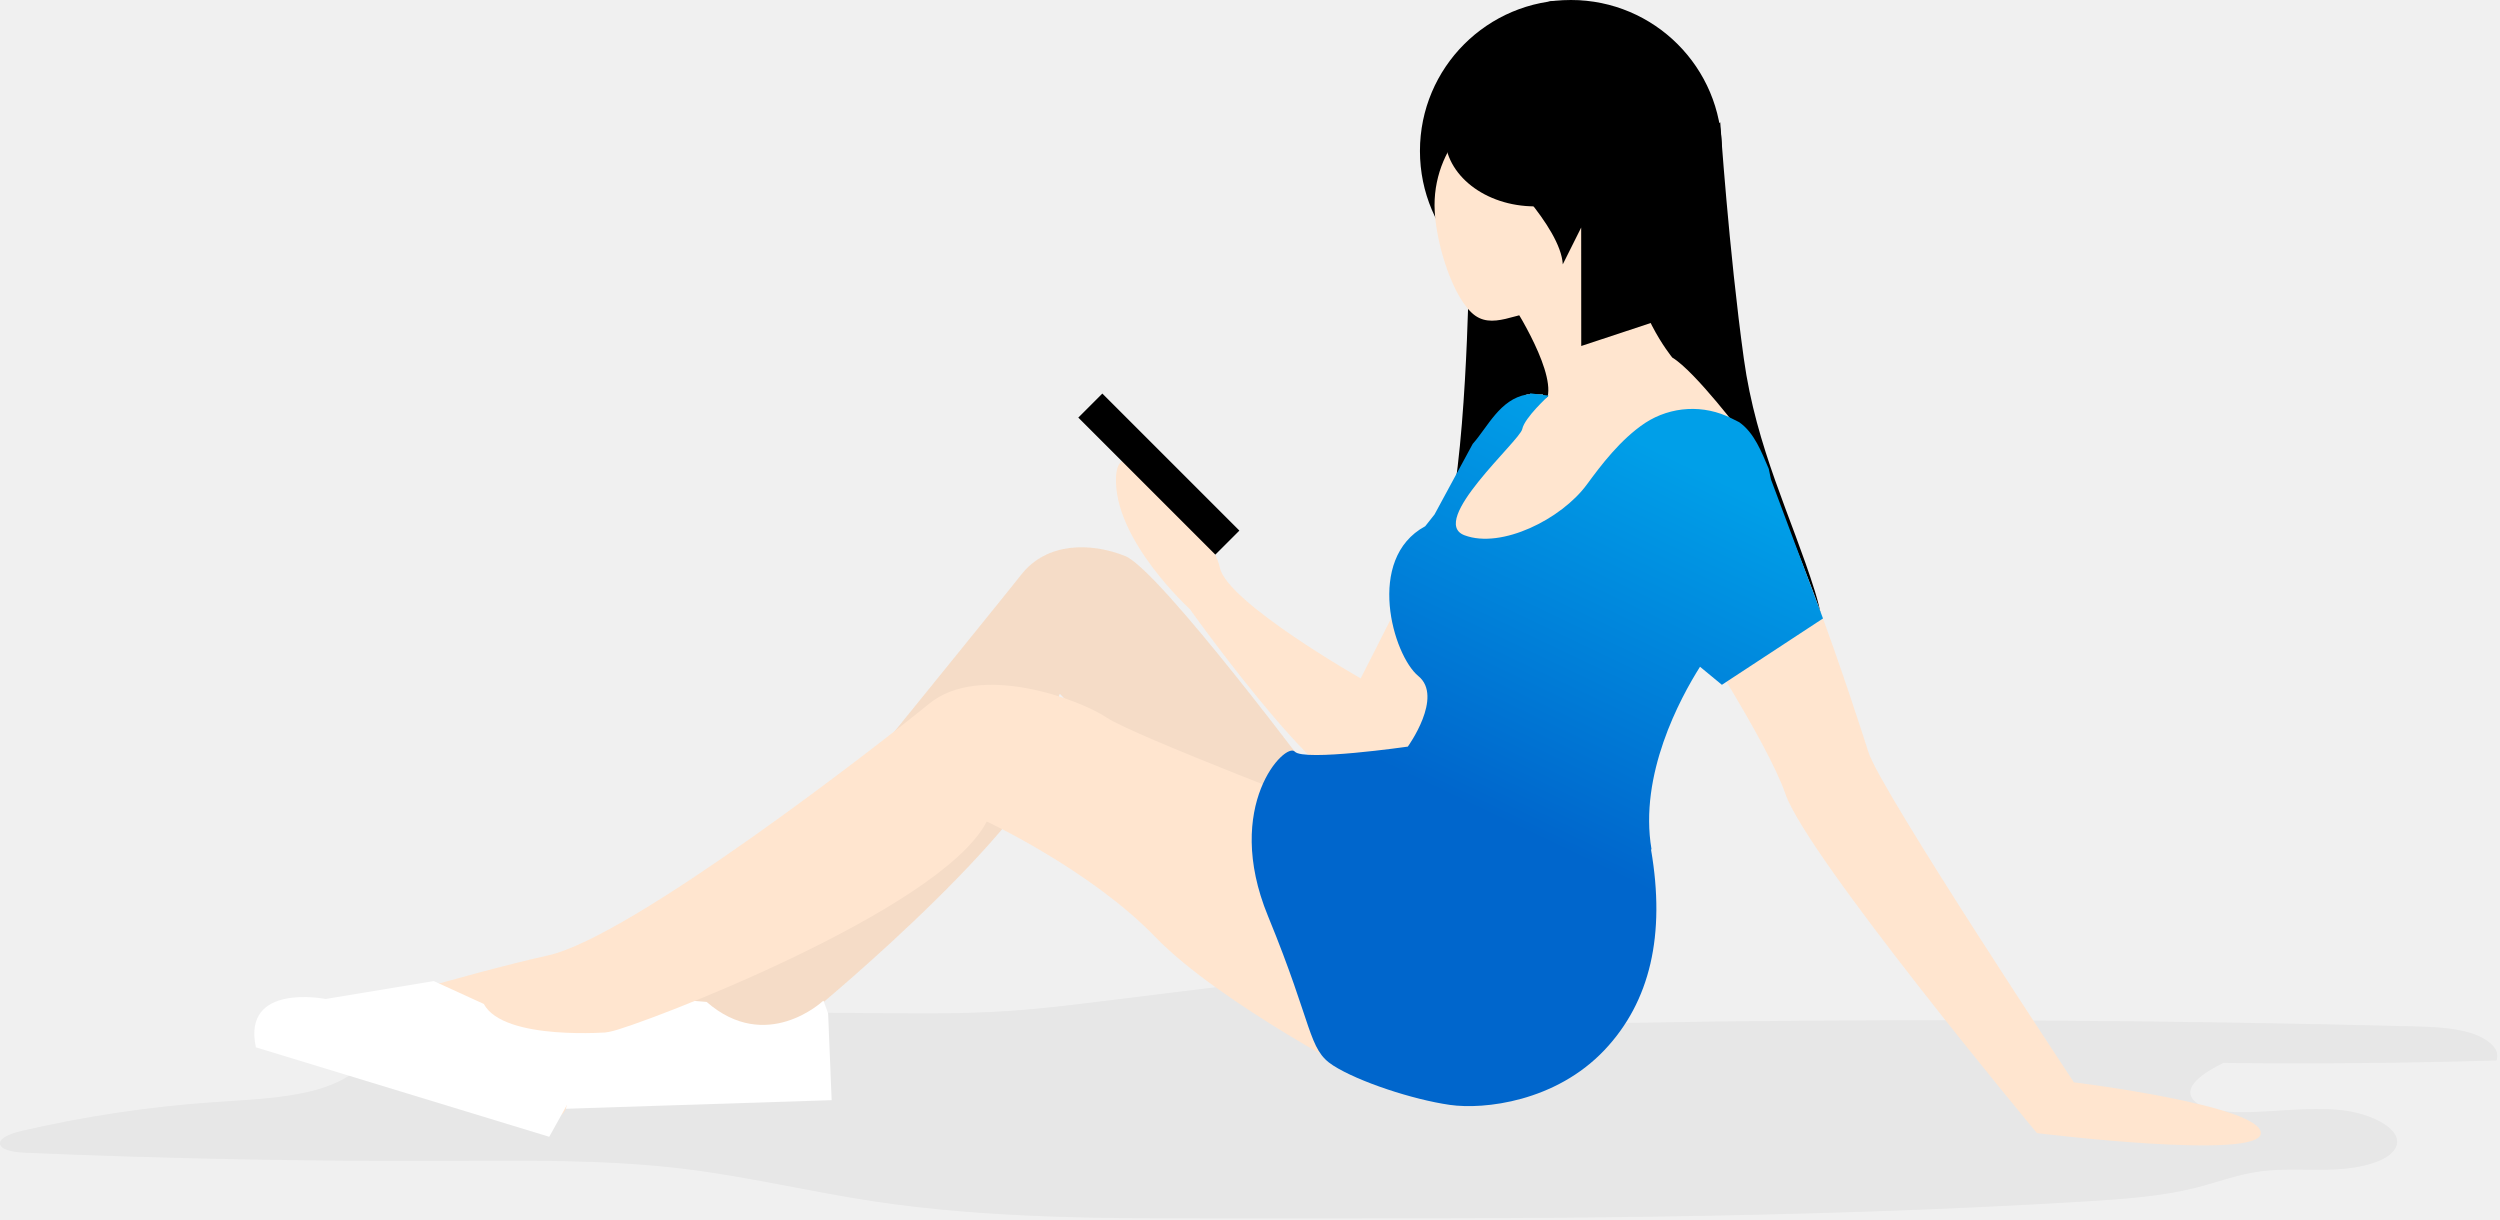
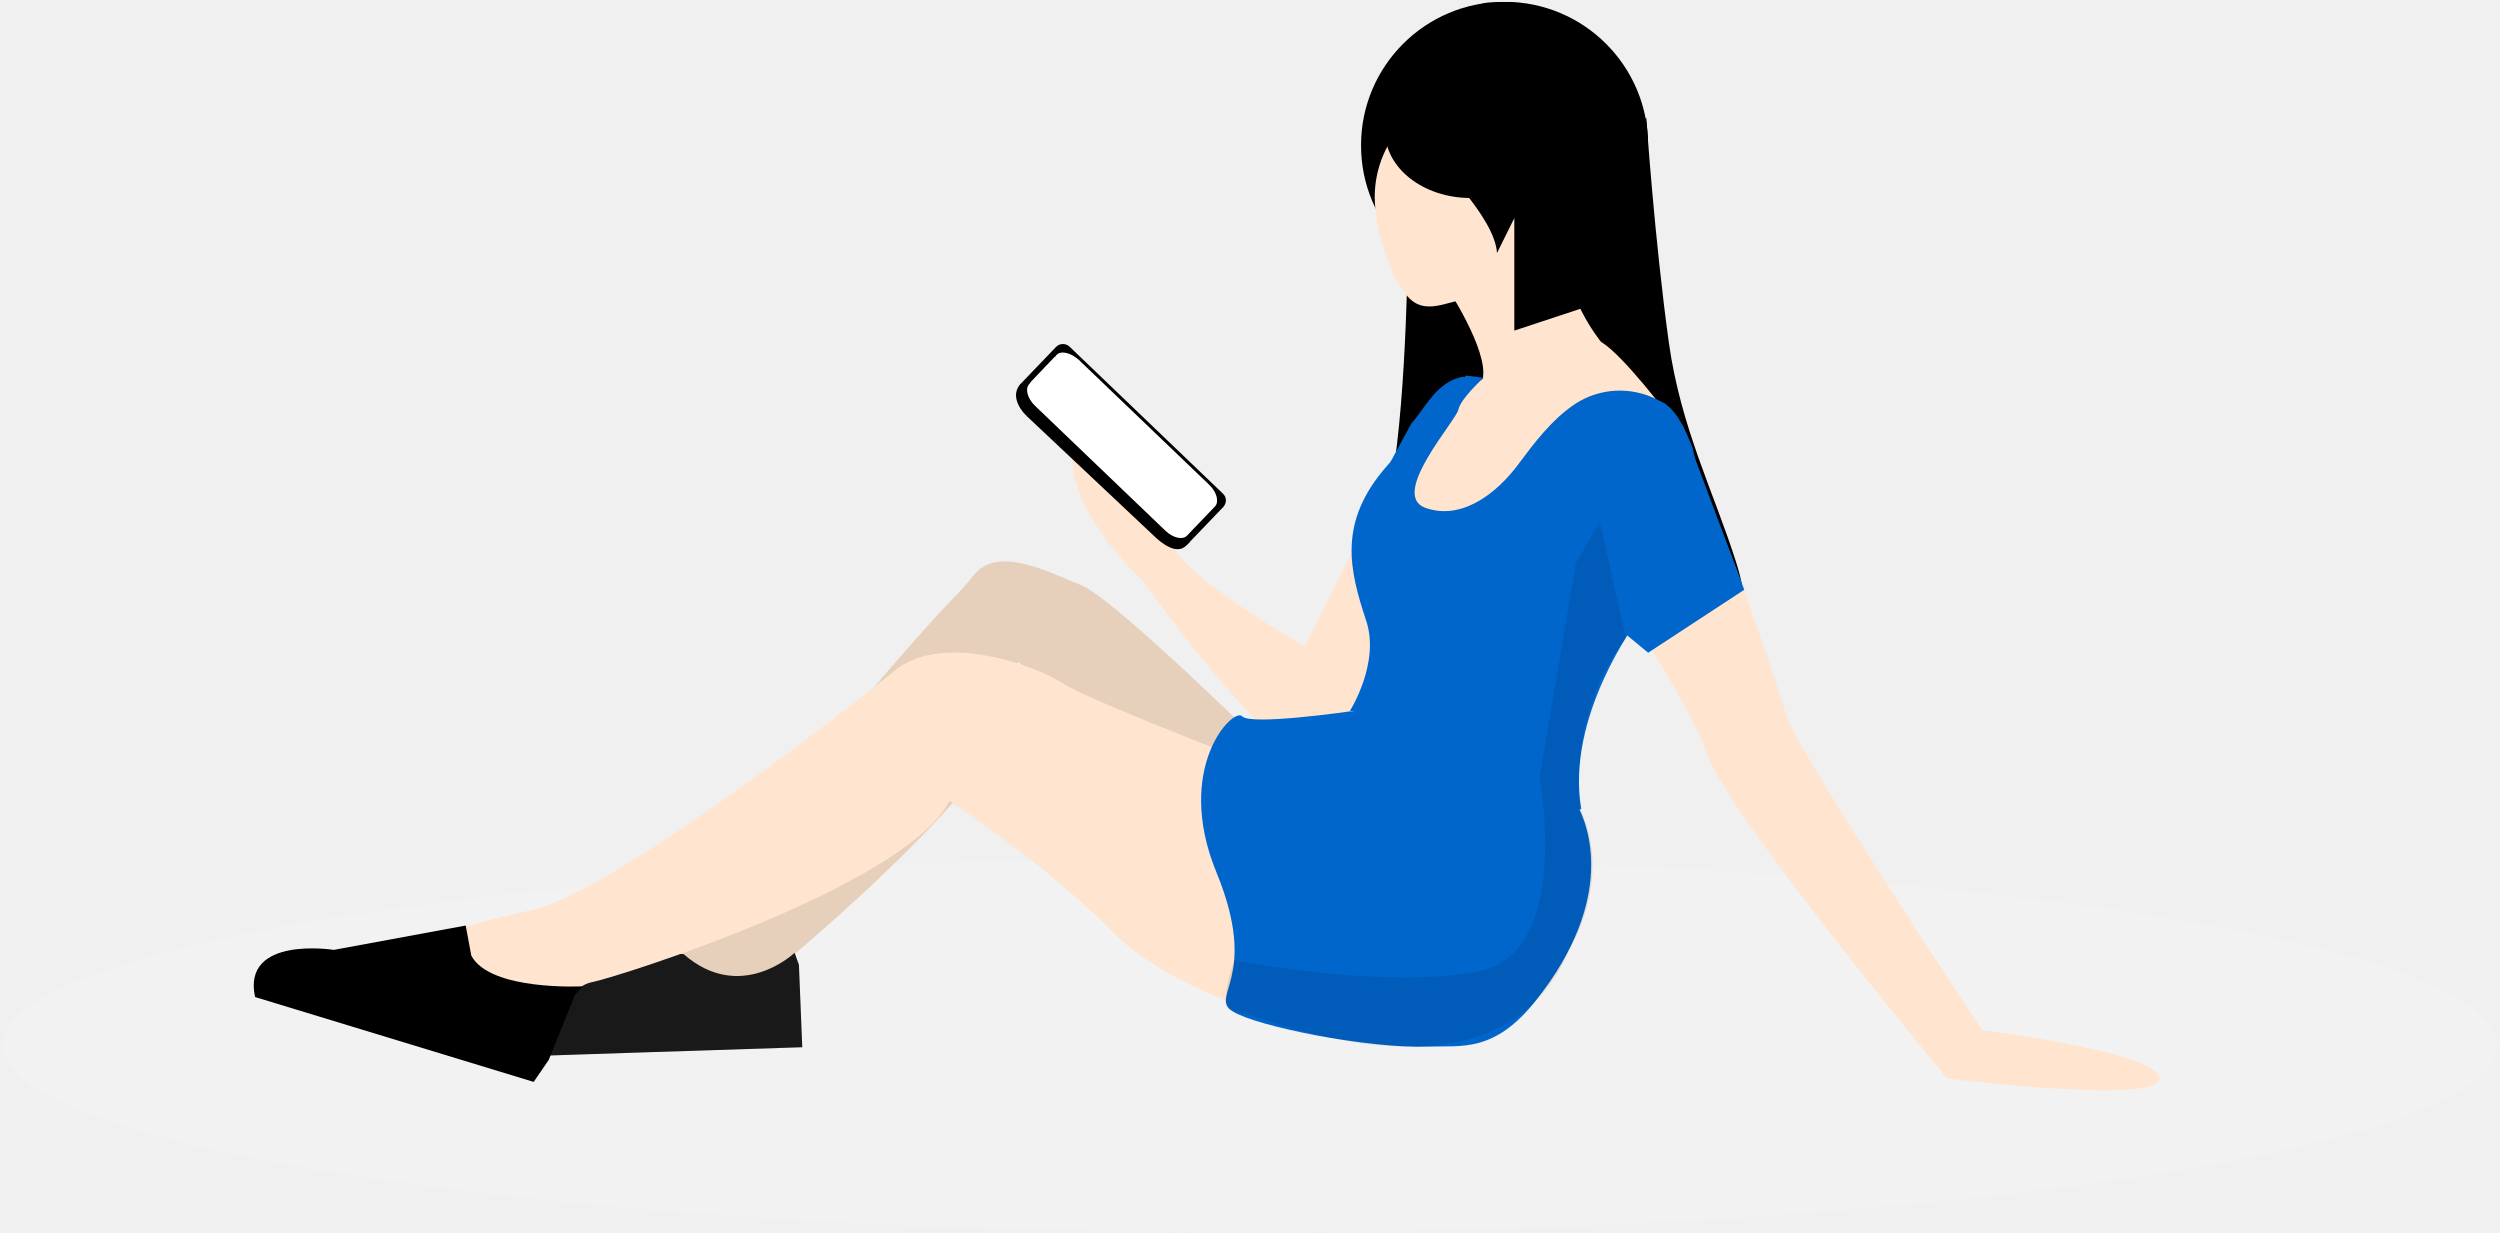
- <svg xmlns="http://www.w3.org/2000/svg" xmlns:xlink="http://www.w3.org/1999/xlink" width="500px" height="244px" viewBox="0 0 500 244" version="1.1">
+ <svg xmlns="http://www.w3.org/2000/svg" xmlns:xlink="http://www.w3.org/1999/xlink" width="430px" height="212px" viewBox="0 0 430 212" version="1.1">
  <defs>
-     <polygon id="path-1" points="8.46828348e-05 0.176 499.489 0.176 499.489 49.296 8.46828348e-05 49.296" />
-     <linearGradient x1="61.369%" y1="4.107%" x2="40.496%" y2="58.828%" id="linearGradient-3">
-       <stop stop-color="#009FE8" offset="0%" />
-       <stop stop-color="#0066CC" offset="100%" />
-     </linearGradient>
+     <polygon id="path-1" points="0 0.418 429 0.418 429 64.873 0 64.873" />
+     <polygon id="path-3" points="0.262 0.209 49.649 0.209 49.649 49.597 0.262 49.597" />
  </defs>
-   <g id="官网h5" stroke="none" stroke-width="1" fill="none" fill-rule="evenodd">
-     <g id="ONT-ID-2.0-Landingpage" transform="translate(-1011, -1530)">
-       <g id="分组" transform="translate(1011, 1530)">
-         <path d="M293.775,55.124 C293.775,55.124 293.245,93.858 288.984,106.933 C284.722,120.007 318.759,115.145 318.759,115.145 L324.068,65.547 L293.775,55.124 Z" id="Fill-1" fill="#000000" />
-         <path d="M344.048,24.453 C344.048,24.453 345.762,49.988 348.765,71.721 C351.251,89.705 358.305,103.339 362.953,118.167 C373.39,151.463 326.376,106.932 326.376,106.932 L314.835,46.598 L344.048,24.453 Z" id="Fill-3" fill="#000000" />
-         <g transform="translate(0, 194.4302)">
+   <g id="页面1" stroke="none" stroke-width="1" fill="none" fill-rule="evenodd">
+     <g id="插画" transform="translate(-1122, -517)">
+       <g id="编组" transform="translate(1122.5, 516.7862)">
+         <path d="M241.6,45.568 C241.6,45.568 241.181,77.22 237.676,87.893 C234.172,98.565 262.004,94.589 262.004,94.589 L266.347,54.044 L241.6,45.568 Z" id="Fill-1" fill="#000000" />
+         <path d="M282.669,20.508 C282.669,20.508 284.081,41.383 286.54,59.118 C288.581,73.819 294.336,84.963 298.155,97.048 C306.682,124.253 268.282,87.893 268.282,87.893 L258.865,38.61 L282.669,20.508 Z" id="Fill-3" fill="#000000" />
+         <g transform="translate(0, 147.3249)">
          <mask id="mask-2" fill="white">
            <use xlink:href="#path-1" />
          </mask>
          <g id="Clip-6" />
-           <path d="M342.449,9.887 C389.062,9.338 435.673,9.653 482.283,10.833 C486.293,10.935 490.454,11.066 493.995,12.127 C497.536,13.189 500.26,15.467 499.292,17.655 C481.097,18.194 462.883,18.36 444.65,18.154 C440.68,20.099 436.321,23.029 438.761,25.652 C440.449,27.467 444.618,28.007 448.262,28.011 C454.864,28.018 461.493,26.935 467.997,27.571 C474.501,28.207 480.991,31.627 479.086,35.179 C477.639,37.876 472.15,39.211 467.154,39.449 C462.159,39.687 457.044,39.192 452.161,39.83 C447.521,40.438 443.501,42.015 439.159,43.115 C432.308,44.851 424.714,45.388 417.243,45.845 C359.875,49.349 302.031,49.322 244.324,49.29 C220.963,49.277 197.283,49.242 174.724,45.831 C161.864,43.887 149.541,40.869 136.52,39.301 C120.965,37.43 104.89,37.685 88.984,37.741 C61.059,37.839 33.159,37.301 5.281,36.126 C3.207,36.039 0.66,35.743 0.101,34.617 C-0.553,33.303 2.099,32.278 4.34,31.753 C17.041,28.814 29.955,26.888 42.961,25.993 C49.547,25.53 56.334,25.294 62.392,23.77 C68.451,22.245 73.742,19.048 73.685,15.318 C73.669,14.18 73.189,12.963 74.137,11.958 C75.399,10.624 78.5,10.318 81.177,10.172 C110.846,8.56 140.677,7.887 170.48,8.157 C180.964,8.252 191.491,8.463 201.9,7.757 C210.429,7.178 218.783,5.99 227.189,4.993 C238.472,3.654 287.577,-3.281 294.74,2.346 C300.102,6.559 289.031,7.468 303.413,9.186 C315.935,10.683 329.748,10.037 342.449,9.887" id="Fill-5" fill-opacity="0.04" fill="#000000" mask="url(#mask-2)" />
+           <path d="M214.5,0.418 C332.965,0.418 429,14.847 429,32.646 C429,50.445 332.965,64.873 214.5,64.873 C96.035,64.873 -0,50.445 -0,32.646 C-0,14.847 96.035,0.418 214.5,0.418" id="Fill-5" fill="#F2F2F2" mask="url(#mask-2)" />
        </g>
-         <path d="M314.185,0 C330.861,0 344.38,13.519 344.38,30.195 C344.38,46.872 330.861,60.391 314.185,60.391 C297.508,60.391 283.989,46.872 283.989,30.195 C283.989,13.519 297.508,0 314.185,0" id="Fill-7" fill="#000000" />
-         <path d="M309.526,18.423 C322.019,18.423 332.147,28.551 332.147,41.044 C332.147,53.537 322.019,62.111 309.526,62.111 C303.401,62.111 298.323,66.423 294.251,62.469 C290.017,58.358 286.906,47.411 286.906,41.044 C286.906,28.551 297.033,18.423 309.526,18.423" id="Fill-9" fill="#FFE5CF" />
-         <path d="M301.679,59.509 C301.679,59.509 310.911,73.359 309.526,79.36 C309.526,79.36 303.525,82.13 303.525,83.053 C303.525,83.976 297.985,92.747 297.985,92.747 L291.522,101.518 L288.753,113.059 L302.14,113.059 L316.912,101.518 L331.223,85.823 C331.223,85.823 340.918,81.206 345.996,84.899 L348.766,87.208 C348.766,87.208 339.071,74.281 334.455,71.512 C334.455,71.512 326.145,61.356 327.069,51.2 L301.679,59.509 Z" id="Fill-11" fill="#FFE5CF" />
-         <path d="M305.372,78.898 C305.372,78.898 296.139,83.976 292.446,93.67 C288.753,103.365 272.134,135.679 272.134,135.679 C272.134,135.679 270.749,156.453 271.673,157.376 C272.596,158.299 283.214,148.143 285.06,145.374 C286.906,142.604 294.292,109.366 294.292,109.366 L306.295,89.977 L308.603,78.898 L305.372,78.898 Z" id="Fill-13" fill="#FFE5CF" />
-         <path d="M276.289,137.064 L272.134,135.679 C272.134,135.679 245.359,120.445 243.974,113.521 C242.59,106.596 223.663,83.053 223.201,95.517 C222.739,107.981 237.973,121.83 237.973,121.83 C237.973,121.83 271.211,168.455 273.058,155.068 L276.289,137.064 Z" id="Fill-15" fill="#FFE5CF" />
-         <path d="M318.298,105.211 C318.298,105.211 318.759,118.137 336.763,122.753 C336.763,122.753 353.424,148.139 357.075,158.761 C361.404,171.359 407.393,226.622 407.393,226.622 C407.393,226.622 452.172,232.161 452.172,226.622 C452.172,221.081 414.779,216.465 414.779,216.465 C414.779,216.465 376.138,158.134 373.694,150.451 C372.127,145.526 354.996,91.661 345.996,84.899 C345.996,84.899 338.148,81.206 333.531,83.976 C328.915,86.746 318.298,105.211 318.298,105.211" id="Fill-17" fill="#FFE5CF" />
-         <path d="M264.286,157.376 C264.286,157.376 231.971,113.982 225.047,111.213 C218.123,108.443 209.352,108.443 204.274,114.906 C199.195,121.368 139.183,195.23 139.183,195.23 C139.183,195.23 117.948,216.927 107.33,212.772 C107.33,212.772 101.791,217.388 114.717,218.312 C127.642,219.235 139.645,215.542 139.645,215.542 C139.645,215.542 147.493,216.927 153.032,218.312 C158.572,219.697 165.496,220.158 165.035,216.466 L163.188,201.693 C163.188,201.693 210.736,162.454 212.122,145.835 C212.122,145.835 211.198,137.988 212.122,138.911 C213.044,139.834 232.434,160.608 241.204,165.224 C249.975,169.84 271.672,176.302 271.672,176.302 L264.286,157.376 Z" id="Fill-19" fill="#FFE5CF" />
-         <path d="M264.286,157.376 C264.286,157.376 231.971,113.982 225.047,111.213 C218.123,108.443 209.352,108.443 204.274,114.906 C199.195,121.368 139.183,195.23 139.183,195.23 C139.183,195.23 117.948,216.927 107.33,212.772 C107.33,212.772 101.791,217.388 114.717,218.312 C127.642,219.235 139.645,215.542 139.645,215.542 C139.645,215.542 147.493,216.927 153.032,218.312 C158.572,219.697 165.496,220.158 165.035,216.466 L163.188,201.693 C163.188,201.693 210.736,162.454 212.122,145.835 C212.122,145.835 211.198,137.988 212.122,138.911 C213.044,139.834 232.434,160.608 241.204,165.224 C249.975,169.84 271.672,176.302 271.672,176.302 L264.286,157.376 Z" id="Fill-21" fill-opacity="0.04" fill="#000000" />
-         <path d="M306.988,13.115 C316.931,13.115 324.991,19.419 324.991,27.195 C324.991,34.971 316.931,41.274 306.988,41.274 C297.044,41.274 288.984,34.971 288.984,27.195 C288.984,19.419 297.044,13.115 306.988,13.115" id="Fill-25" fill="#000000" />
-         <path d="M318.759,2.664 L318.759,4.344 L308.142,4.344 L308.142,2.664 C308.142,1.297 309.249,0.19 310.616,0.189 L316.285,0.189 C317.652,0.19 318.759,1.297 318.759,2.664" id="Fill-27" fill="#000000" />
-         <path d="M299.262,32.965 C299.262,32.965 312.163,45.295 312.556,52.871 L316.236,45.507 L316.249,69.199 L337.39,62.208 L328.453,20.121 L299.262,32.965 Z" id="Fill-29" fill="#000000" />
-         <polygon id="Fill-35" fill="#000000" points="247.874 106.118 243.065 110.926 215.658 83.519 220.466 78.71" />
-         <path d="M101.376,222.129 L166.33,220.033 L165.624,202.688 L164.715,200.161 L164.517,200.262 C164.517,200.262 153.259,210.799 141.33,200.385 L130.362,199.469 L111.23,210.155 C111.23,210.155 94.328,210.841 101.376,222.129" id="Fill-37" fill="#FFFFFF" />
-         <path d="M101.376,222.129 L166.33,220.033 L165.624,202.688 L164.715,200.161 L164.517,200.262 C164.517,200.262 153.259,210.799 141.33,200.385 L130.362,199.469 L111.23,210.155 C111.23,210.155 94.328,210.841 101.376,222.129" id="Fill-39" />
-         <path d="M269.364,163.377 C269.364,163.377 226.894,147.221 221.354,143.527 C215.814,139.834 195.964,132.448 185.808,140.757 C175.652,149.066 126.257,187.383 109.638,191.076 C93.019,194.769 64.398,203.539 64.398,203.539 C64.398,203.539 45.933,204.924 65.783,212.772 C65.783,212.772 90.25,215.08 94.405,218.773 C98.559,222.466 112.408,227.083 113.332,221.082 C114.255,215.08 117.024,207.233 122.102,206.31 C127.18,205.386 188.116,182.304 197.349,164.301 C197.349,164.301 218.123,173.995 231.049,187.383 C243.974,200.77 274.442,216.466 274.442,216.466 L269.364,163.377 Z" id="Fill-41" fill="#FFE5CF" />
-         <path d="M51.18,209.466 L109.848,227.358 L118.842,211.178 L118.842,208.493 L122.322,206.418 C122.322,206.418 100.777,208.289 96.761,200.79 L86.751,196.215 L65.131,199.796 C65.131,199.796 48.369,196.458 51.18,209.466" id="Fill-45" fill="#FFFFFF" />
-         <path d="M281.568,149.323 C281.566,149.323 281.566,149.323 281.566,149.323 C281.566,149.323 288.753,139.372 283.675,135.218 C278.597,131.063 273.025,111.744 285.044,105.247 L286.912,102.884 L286.906,102.891 L294.542,88.777 C297.546,85.413 299.956,79.846 305.372,78.898 L305.882,78.898 L306.064,78.667 L307.908,78.898 L308.604,78.898 L308.533,78.976 L309.757,79.129 C309.757,79.129 304.91,83.514 304.448,85.823 C303.987,88.131 285.521,104.288 292.907,107.058 C300.294,109.828 312.297,103.827 317.374,96.901 C320.167,93.093 324.077,87.888 329.028,84.59 C334.202,81.213 340.786,80.859 346.292,83.663 L347.842,84.438 C350.859,86.549 352.304,90.386 353.755,93.772 L354.186,95.862 L364.599,123.693 L344.38,136.961 L340.004,133.349 C335.995,139.698 327.762,154.955 330.3,169.84 C330.3,169.84 330.277,169.885 330.209,169.93 C333.136,186.987 330.035,200.344 320.904,210.002 C311.132,220.339 296.819,221.958 289.979,220.979 C282.547,219.915 271.7,216.334 266.639,213.102 C261.579,209.872 262.712,205.386 253.603,183.228 C244.495,161.069 257.138,148.322 258.95,150.319 C260.763,152.317 281.566,149.323 281.566,149.323 L281.568,149.323 Z" id="形状结合" fill="url(#linearGradient-3)" />
+         <g transform="translate(233.3341, 0.313902)">
+           <mask id="mask-4" fill="white">
+             <use xlink:href="#path-3" />
+           </mask>
+           <g id="Clip-8" />
+           <path d="M24.955,0.209 C38.593,0.209 49.649,11.265 49.649,24.903 C49.649,38.541 38.593,49.597 24.955,49.597 C11.318,49.597 0.262,38.541 0.262,24.903 C0.262,11.265 11.318,0.209 24.955,0.209" id="Fill-7" fill="#000000" mask="url(#mask-4)" />
+         </g>
+         <path d="M254.47,15.591 C264.672,15.591 272.938,23.857 272.938,34.059 C272.938,44.26 264.672,51.271 254.47,51.271 C249.447,51.271 245.315,54.776 241.967,51.585 C238.514,48.236 235.95,39.29 235.95,34.059 C236.002,23.857 244.269,15.591 254.47,15.591" id="Fill-9" fill="#FFE5CF" />
+         <path d="M248.088,49.178 C248.088,49.178 255.621,60.478 254.523,65.396 C254.523,65.396 249.605,67.646 249.605,68.431 C249.605,69.163 245.053,76.331 245.053,76.331 L239.769,83.498 L237.52,92.915 L248.454,92.915 L260.539,83.498 L272.258,70.68 C272.258,70.68 280.158,66.913 284.343,69.948 L286.593,71.831 C286.593,71.831 278.693,61.263 274.874,59.014 C274.874,59.014 268.073,50.695 268.857,42.429 L248.088,49.178 Z" id="Fill-11" fill="#FFE5CF" />
+         <path d="M251.07,65.03 C251.07,65.03 243.536,69.163 240.502,77.115 C237.467,85.015 223.917,111.435 223.917,111.435 C223.917,111.435 222.766,128.386 223.55,129.171 C224.283,129.903 232.968,121.637 234.485,119.387 C236.002,117.138 242.019,89.985 242.019,89.985 L251.802,74.133 L253.686,65.083 L251.07,65.083 L251.07,65.03 Z" id="Fill-13" fill="#FFE5CF" />
+         <path d="M227.318,112.534 L223.917,111.383 C223.917,111.383 202.048,98.932 200.897,93.281 C199.746,87.631 184.313,68.378 183.947,78.58 C183.581,88.782 196.032,100.083 196.032,100.083 C196.032,100.083 223.185,138.169 224.702,127.235 L227.318,112.534 Z" id="Fill-15" fill="#FFE5CF" />
+         <path d="M261.638,86.532 C261.638,86.532 262.004,97.1 276.705,100.867 C276.705,100.867 290.308,121.638 293.29,130.27 C296.847,140.576 334.411,185.726 334.411,185.726 C334.411,185.726 370.981,190.277 370.981,185.726 C370.981,181.174 340.427,177.407 340.427,177.407 C340.427,177.407 308.827,129.747 306.839,123.469 C305.584,119.44 291.563,75.441 284.187,69.896 C284.187,69.896 277.752,66.861 273.985,69.163 C270.323,71.413 261.638,86.532 261.638,86.532" id="Fill-17" fill="#FFE5CF" />
+         <path d="M217.534,129.171 C217.534,129.171 191.114,103.117 185.464,100.867 C179.814,98.618 171.077,93.909 166.944,99.193 C162.287,105.157 163.857,100.396 115.307,160.142 C115.307,160.142 97.937,177.878 89.253,174.478 C89.253,174.478 84.702,178.244 95.269,179.029 C105.837,179.761 115.621,176.779 115.621,176.779 C115.621,176.779 122.056,177.93 126.555,179.029 C131.106,180.18 136.757,180.546 136.338,177.512 L134.821,165.426 C134.821,165.426 173.692,133.356 174.791,119.807 C174.791,119.807 174.059,113.371 174.791,114.156 C175.524,114.888 191.376,131.891 198.543,135.658 C205.711,139.425 223.447,144.709 223.447,144.709 L217.534,129.171 Z" id="Fill-19" fill="#FFE5CF" />
+         <path d="M217.534,129.171 C217.534,129.171 191.114,103.117 185.464,100.867 C179.814,98.618 171.077,93.909 166.944,99.193 C162.287,105.157 163.857,100.396 115.307,160.142 C115.307,160.142 97.937,177.878 89.253,174.478 C89.253,174.478 84.702,178.244 95.269,179.029 C105.837,179.761 115.621,176.779 115.621,176.779 C115.621,176.779 122.056,177.93 126.555,179.029 C131.106,180.18 136.757,180.546 136.338,177.512 L134.821,165.426 C134.821,165.426 173.692,133.356 174.791,119.807 C174.791,119.807 174.059,113.371 174.791,114.156 C175.524,114.888 191.376,131.891 198.543,135.658 C205.711,139.425 223.447,144.709 223.447,144.709 L217.534,129.171 Z" id="Fill-21" fill="#000000" opacity="0.1" />
+         <path d="M291.354,81.353 C291.354,81.353 288.006,73.192 283.768,70.785 C283.349,70.68 282.93,70.523 282.565,70.366 C280.734,69.634 275.136,68.064 271.107,73.662 C266.189,80.464 261.69,88.363 265.457,92.915 C269.224,97.467 276.757,100.083 276.757,100.083 L281.099,106.988 C281.099,106.988 268.753,123.416 271.473,139.32 C271.473,139.32 270.741,140.838 264.306,134.036 C257.871,127.235 231.66,122.527 231.66,122.527 C231.66,122.527 236.996,114.156 234.433,106.831 C231.66,98.356 229.463,90.038 238.147,80.254 L251.645,64.821 L254.679,65.187 C254.679,65.187 250.704,68.797 250.337,70.68 C249.971,72.564 238.514,85.224 244.582,87.526 C250.599,89.776 256.772,85.434 260.905,79.731 C263.207,76.644 266.399,72.354 270.427,69.686 C274.665,66.913 280.053,66.652 284.553,68.954 L285.808,69.582 C288.267,71.308 289.47,74.447 290.621,77.22 L291.092,79.417 L291.354,81.353 Z" id="Fill-23" fill="#0066CC" />
+         <path d="M252.43,11.248 C260.549,11.248 267.131,16.401 267.131,22.758 C267.131,29.114 260.549,34.268 252.43,34.268 C244.311,34.268 237.729,29.114 237.729,22.758 C237.729,16.401 244.311,11.248 252.43,11.248" id="Fill-25" fill="#000000" />
+         <path d="M262.004,2.721 L262.004,4.081 L253.319,4.081 L253.319,2.721 C253.319,1.622 254.209,0.68 255.36,0.68 L260.016,0.68 C261.115,0.68 262.004,1.622 262.004,2.721" id="Fill-27" fill="#000000" />
+         <path d="M246.1,27.466 C246.1,27.466 256.668,37.564 256.982,43.737 L259.964,37.721 L259.964,57.078 L277.228,51.375 L269.904,17.003 L246.1,27.466 Z" id="Fill-29" fill="#000000" />
+         <path d="M282.983,112.482 L299.515,101.652 L288.947,73.453 C288.947,73.453 280.524,63.879 274.089,69.216 C267.707,74.499 258.289,92.078 258.289,92.078 L282.983,112.482 Z" id="Fill-31" fill="#0066CC" />
+         <path d="M236.003,84.597 L242.228,73.087 C244.687,70.314 246.675,65.815 251.07,65.03 L253.686,65.03 L236.003,84.597 Z" id="Fill-33" fill="#0066CC" />
+         <path d="M84.387,182.064 L137.489,180.337 L136.914,166.159 L136.181,164.118 L136.024,164.223 C136.024,164.223 126.817,172.855 117.086,164.328 L108.139,163.595 L92.444,172.28 C92.444,172.28 78.633,172.855 84.387,182.064" id="Fill-35" fill="#000000" />
+         <path d="M84.387,182.064 L137.489,180.337 L136.914,166.159 L136.181,164.118 L136.024,164.223 C136.024,164.223 126.817,172.855 117.086,164.328 L108.139,163.595 L92.444,172.28 C92.444,172.28 78.633,172.855 84.387,182.064" id="Fill-37" fill="#FFFFFF" opacity="0.1" />
+         <path d="M221.667,134.036 C221.667,134.036 186.981,120.853 182.43,117.818 C177.878,114.783 161.66,108.767 153.394,115.568 C145.075,122.369 104.739,153.655 91.136,156.69 C77.534,159.724 54.148,166.892 54.148,166.892 C54.148,166.892 39.081,168.042 55.299,174.425 C55.299,174.425 75.284,176.309 78.685,179.343 C82.085,182.377 93.386,186.144 94.171,181.226 C94.903,176.309 97.205,169.926 101.338,169.141 C105.471,168.357 155.277,152.662 162.811,137.96 C162.811,137.96 180.285,149.523 190.853,160.509 C201.421,171.443 225.8,177.459 225.8,177.459 L221.667,134.036 Z" id="Fill-39" fill="#FFE5CF" />
+         <path d="M231.608,122.579 C231.608,122.579 214.605,125.038 213.14,123.416 C211.675,121.794 201.316,132.205 208.745,150.307 C216.174,168.409 207.385,171.495 211.518,174.164 C215.651,176.779 234.851,180.598 245.158,180.232 C250.808,180.023 256.511,181.383 263.73,172.227 C277.699,154.597 272.415,142.041 271.159,139.425 C269.904,136.809 263.312,130.74 263.312,130.74 L249.709,124.253 L231.608,122.579 Z" id="Fill-41" fill="#0066CC" />
+         <path d="M43.371,171.704 L91.293,186.301 L93.881,182.519 L98.405,171.29 L99.779,169.861 C99.779,169.861 83.812,170.711 80.568,164.589 L79.597,159.405 L56.906,163.595 C56.958,163.595 41.069,161.084 43.371,171.704 Z" id="Fill-43" fill="#000000" />
+         <path d="M270.532,97.1 L264.306,134.036 C264.306,134.036 270.009,164.171 253.737,167.31 C237.467,170.449 211.832,165.374 211.832,165.374 C211.832,165.374 208.536,174.111 211.57,174.059 C214.605,174.007 256.772,193.521 269.433,163.491 C269.433,163.491 277.019,151.458 271.264,139.32 C271.264,139.32 268.909,123.154 279.164,109.97 L274.664,89.985 L270.532,97.1 Z" id="Fill-45" fill="#000000" opacity="0.1" />
+         <path d="M175.053,66.286 L174.844,66.077 L204.141,93.438 L203.513,94.066 C201.892,95.688 199.328,93.752 197.706,92.13 L176.152,71.831 C174.53,70.314 173.431,67.908 175.053,66.286" id="Fill-49" fill="#000000" />
+         <path d="M209.896,87.422 L203.827,93.752 C203.2,94.432 202.101,94.432 201.473,93.805 L175.105,68.588 C174.425,67.96 174.425,66.861 175.053,66.233 L181.122,59.903 C181.75,59.223 182.848,59.223 183.476,59.851 L209.791,85.068 C210.524,85.695 210.524,86.742 209.896,87.422" id="Fill-51" fill="#000000" />
+         <path d="M181.226,61.263 L180.913,61.63 L181.645,62.31 C182.011,62.676 182.168,63.147 181.959,63.356 L178.611,66.861 C178.401,67.07 177.93,66.966 177.564,66.6 L176.832,65.92 L176.518,66.286 C175.785,67.07 176.204,68.745 177.512,70 L199.956,91.503 C201.264,92.758 202.938,93.124 203.67,92.34 L208.484,87.317 C209.216,86.532 208.798,84.858 207.49,83.603 L185.046,62.1 C183.633,60.845 181.959,60.479 181.226,61.263" id="Fill-53" fill="#FFFFFF" />
+         <polygon id="Fill-55" fill="#FFFFFF" points="176.779 65.919 180.913 61.577 183.005 63.356 179.343 67.646 177.198 67.646" />
      </g>
    </g>
  </g>
</svg>
